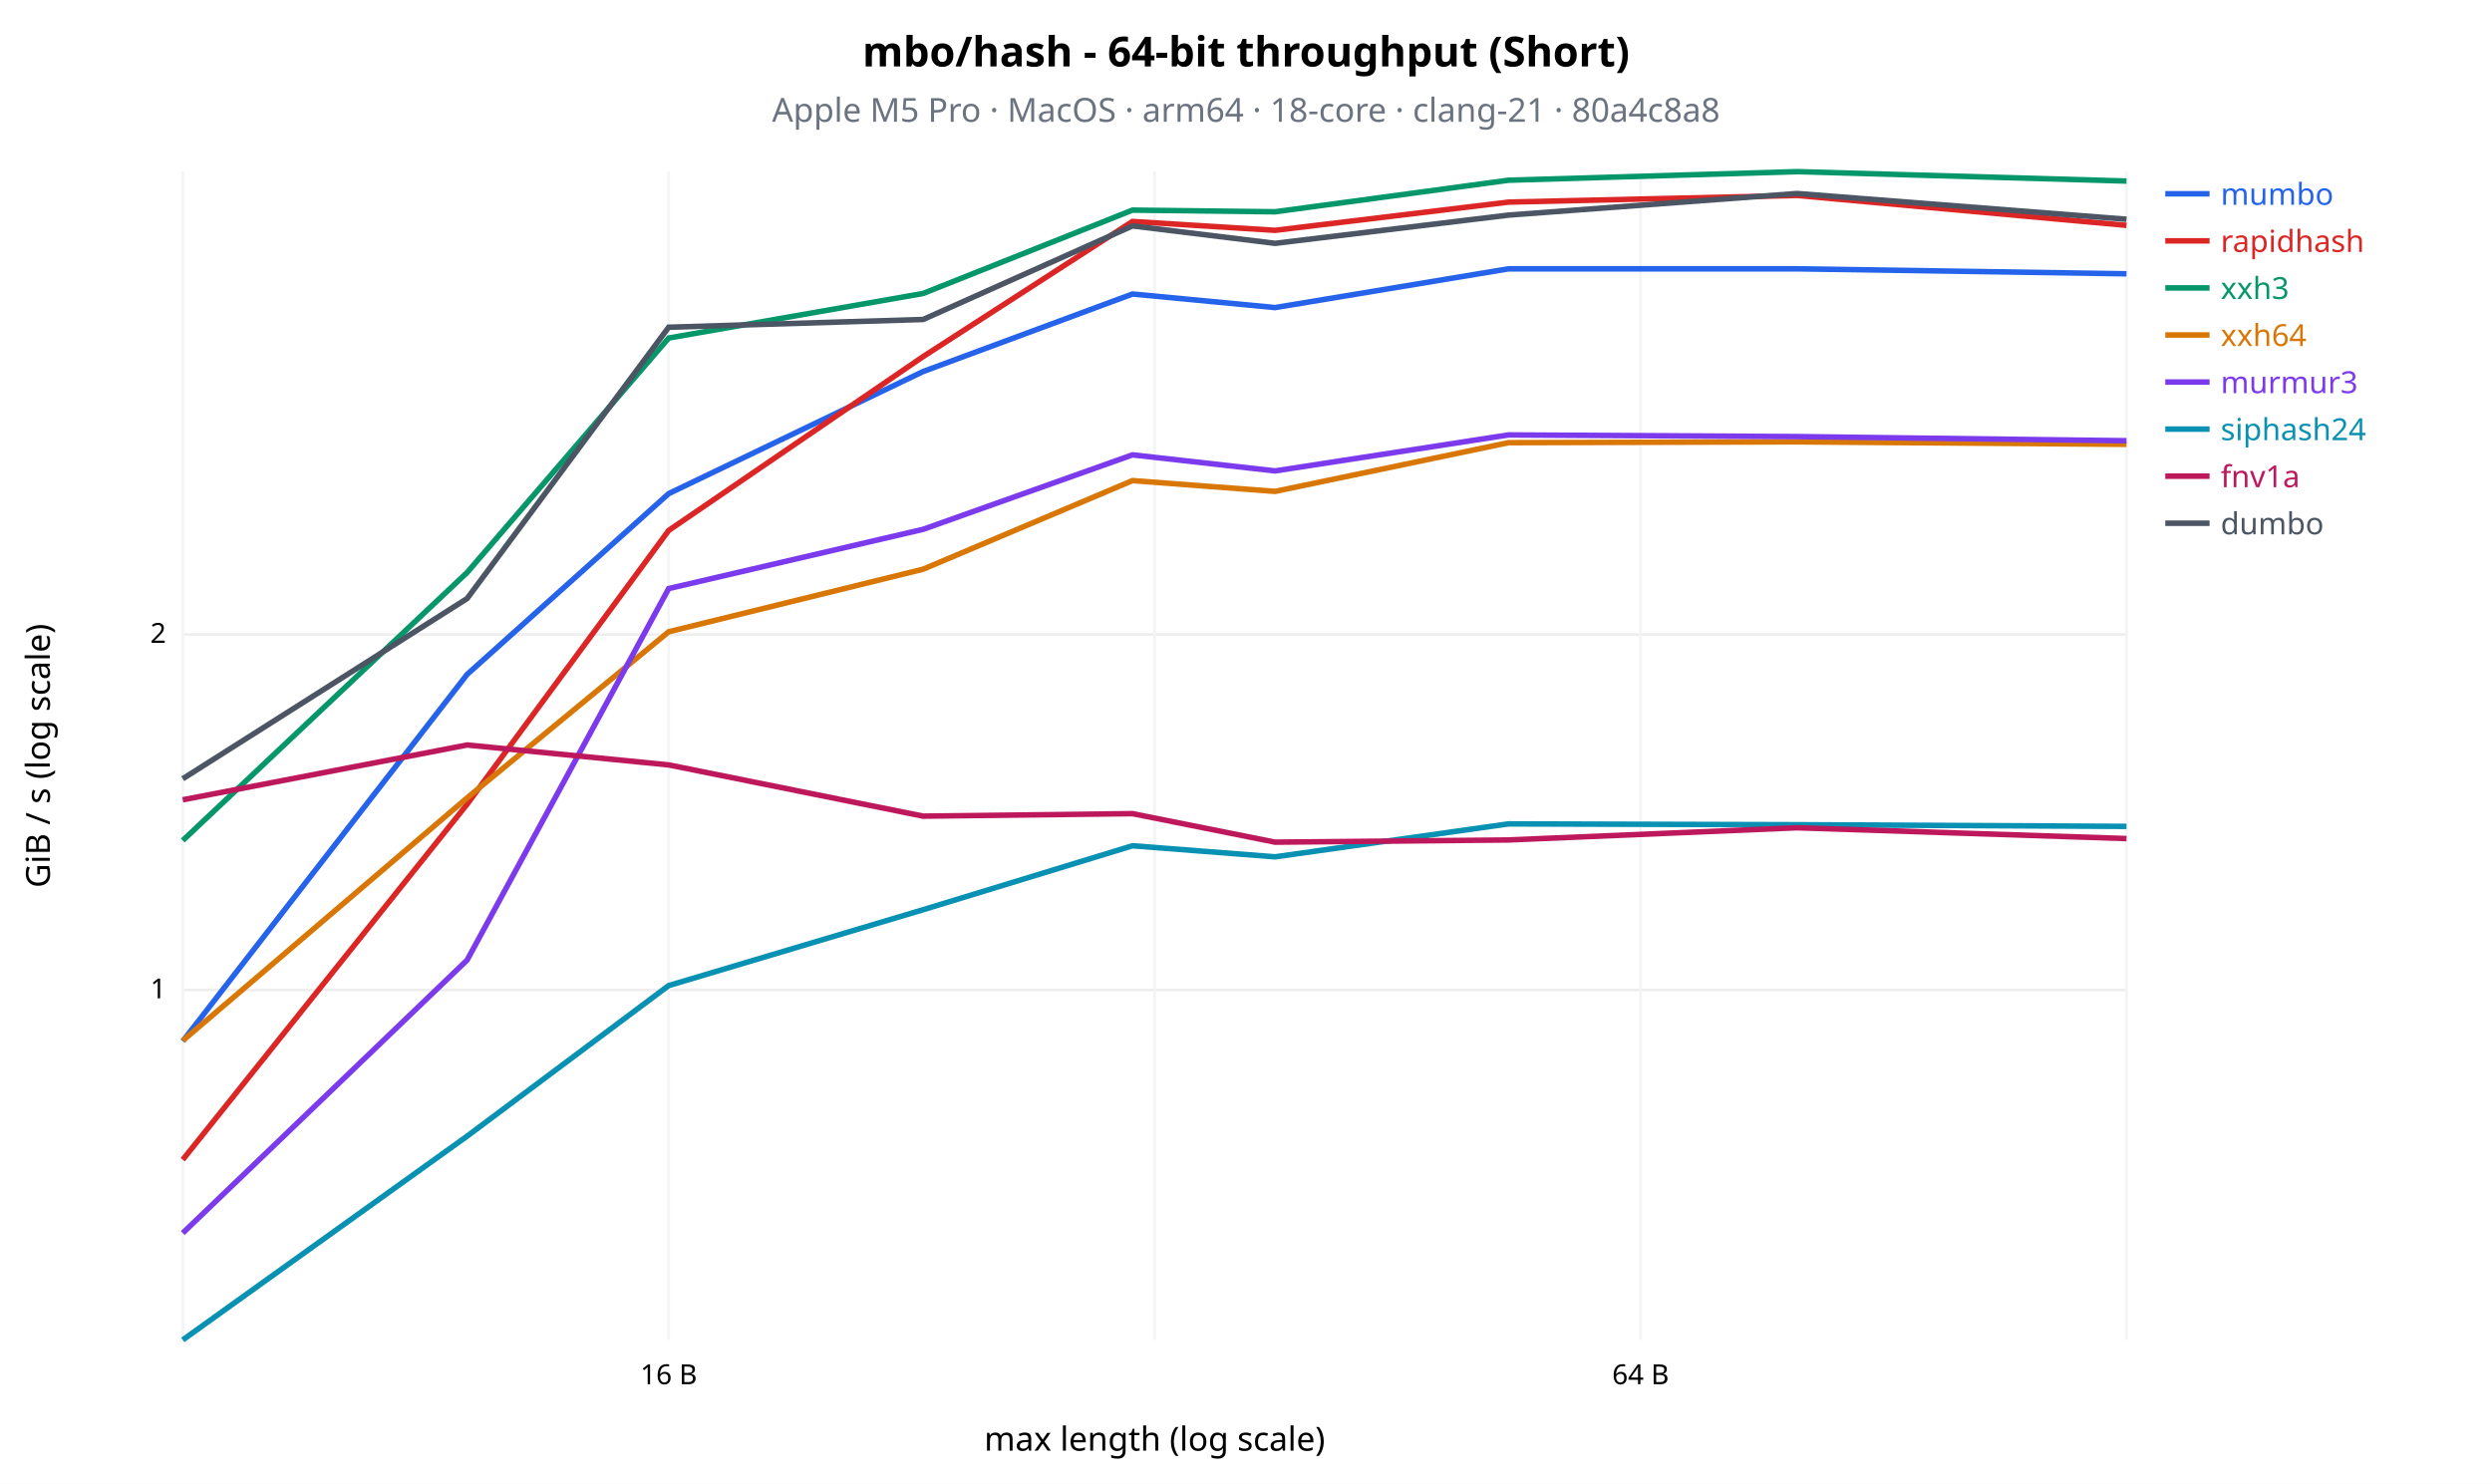
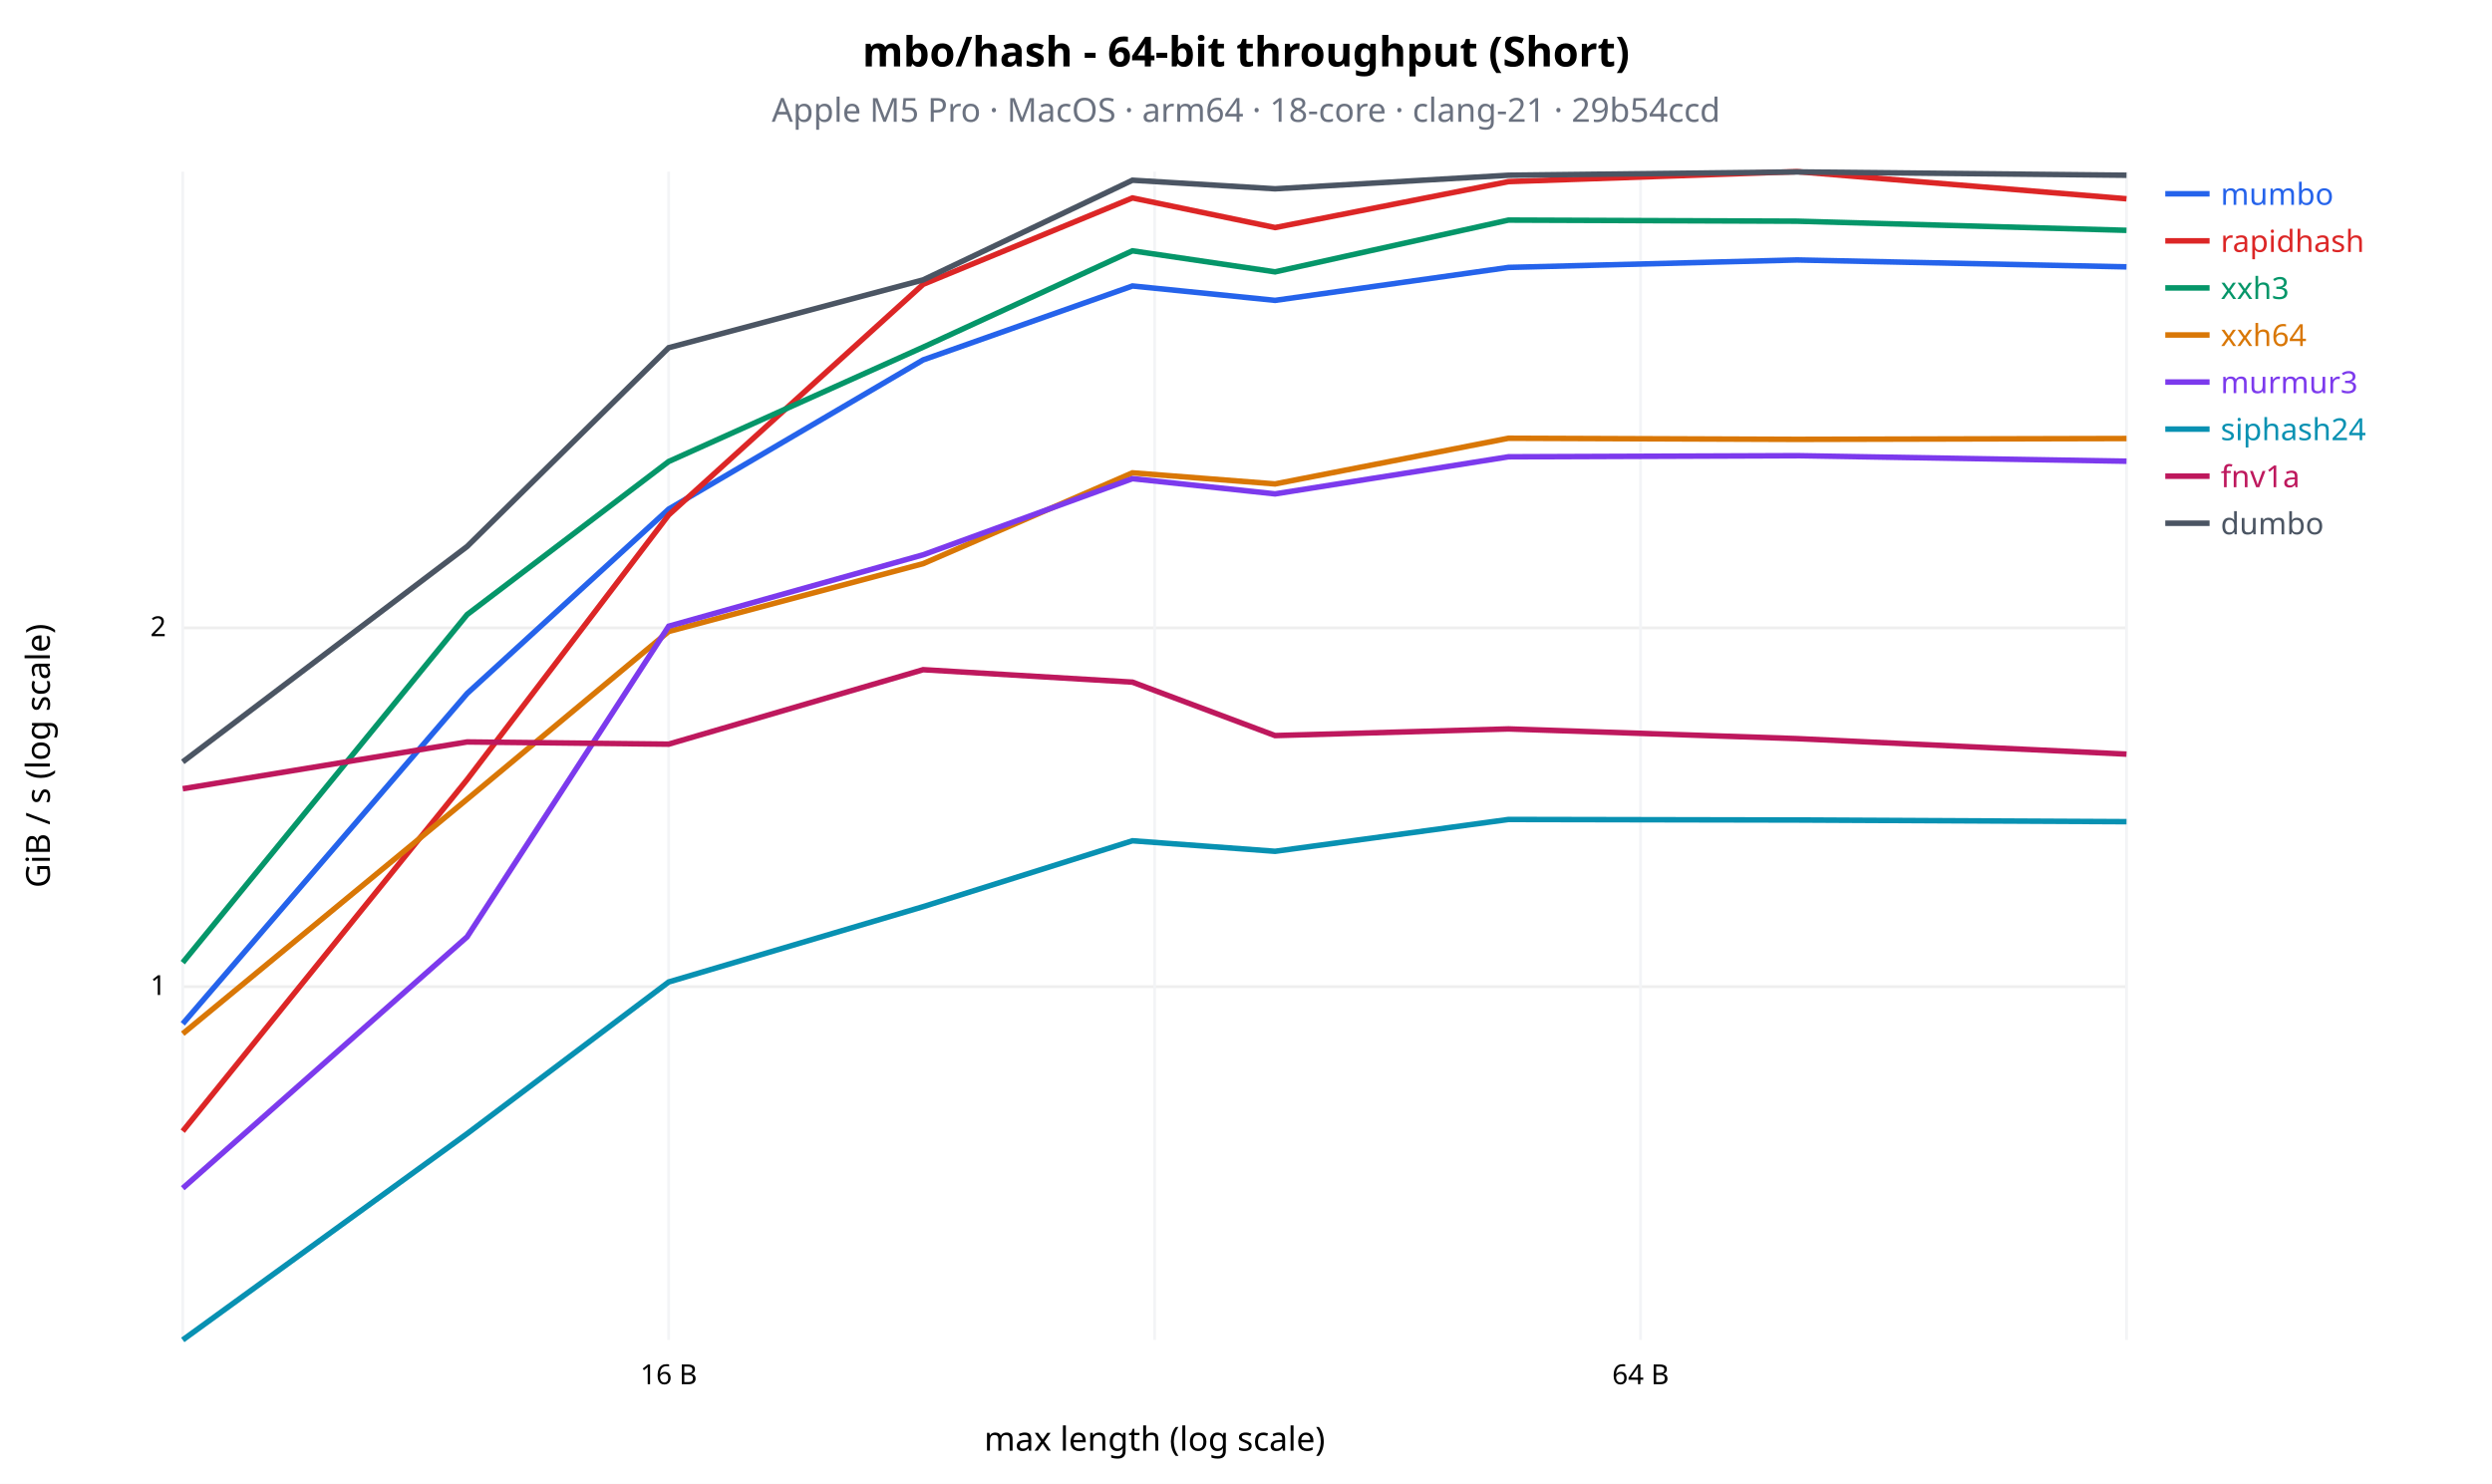
<svg xmlns="http://www.w3.org/2000/svg" width="900" height="536" font-family="sans-serif">
  <rect width="900" height="536" fill="white" />
  <text x="450" y="24" font-size="15" font-weight="bold" text-anchor="middle">mbo/hash - 64-bit throughput (Short)</text>
-   <text x="450" y="44" font-size="12" fill="#6b7280" text-anchor="middle">Apple M5 Pro · MacOS · arm64 · 18-core · clang-21 · 80a4c8a8</text>
-   <line x1="66" y1="357.6" x2="768.0" y2="357.6" stroke="#eee" />
-   <text x="60" y="360.6" font-size="10" text-anchor="end">1</text>
-   <line x1="66" y1="229.2" x2="768.0" y2="229.2" stroke="#eee" />
-   <text x="60" y="232.2" font-size="10" text-anchor="end">2</text>
+   <text x="450" y="44" font-size="12" fill="#6b7280" text-anchor="middle">Apple M5 Pro · MacOS · arm64 · 18-core · clang-21 · 29b54ccd</text>
+   <line x1="66" y1="356.4" x2="768.0" y2="356.4" stroke="#eee" />
+   <text x="60" y="359.4" font-size="10" text-anchor="end">1</text>
+   <line x1="66" y1="226.8" x2="768.0" y2="226.8" stroke="#eee" />
+   <text x="60" y="229.8" font-size="10" text-anchor="end">2</text>
  <line x1="66.0" y1="62" x2="66.0" y2="484.0" stroke="#f3f4f6" />
  <line x1="241.5" y1="62" x2="241.5" y2="484.0" stroke="#f3f4f6" />
  <text x="241.5" y="500.0" font-size="10" text-anchor="middle">16 B</text>
  <line x1="417.0" y1="62" x2="417.0" y2="484.0" stroke="#f3f4f6" />
  <line x1="592.5" y1="62" x2="592.5" y2="484.0" stroke="#f3f4f6" />
  <text x="592.5" y="500.0" font-size="10" text-anchor="middle">64 B</text>
  <line x1="768.0" y1="62" x2="768.0" y2="484.0" stroke="#f3f4f6" />
  <text x="417" y="524" font-size="12" text-anchor="middle">max length (log scale)</text>
  <text x="18" y="273" font-size="12" transform="rotate(-90 18 273)" text-anchor="middle">GiB / s (log scale)</text>
-   <polyline points="66.0,376.1 168.7,243.6 241.5,178.3 333.4,134.2 409.0,106.2 460.5,111.1 544.8,97.1 649.0,97.1 768.0,98.9" fill="none" stroke="#2563eb" stroke-width="2" />
+   <polyline points="66.0,369.8 168.7,250.5 241.5,183.9 333.4,130.0 409.0,103.3 460.5,108.5 544.8,96.6 649.0,93.9 768.0,96.4" fill="none" stroke="#2563eb" stroke-width="2" />
  <line x1="782.0" y1="70.0" x2="798.0" y2="70.0" stroke="#2563eb" stroke-width="2" />
  <text x="802.0" y="74.0" font-size="11" fill="#2563eb">mumbo</text>
-   <polyline points="66.0,418.9 168.7,290.5 241.5,191.6 333.4,128.8 409.0,80.0 460.5,83.2 544.8,73.0 649.0,70.6 768.0,81.4" fill="none" stroke="#dc2626" stroke-width="2" />
+   <polyline points="66.0,408.6 168.7,281.6 241.5,186.0 333.4,102.7 409.0,71.5 460.5,82.2 544.8,65.6 649.0,62.0 768.0,71.8" fill="none" stroke="#dc2626" stroke-width="2" />
  <line x1="782.0" y1="87.0" x2="798.0" y2="87.0" stroke="#dc2626" stroke-width="2" />
  <text x="802.0" y="91.0" font-size="11" fill="#dc2626">rapidhash</text>
-   <polyline points="66.0,303.6 168.7,206.8 241.5,122.1 333.4,106.0 409.0,75.9 460.5,76.5 544.8,65.1 649.0,62.0 768.0,65.4" fill="none" stroke="#059669" stroke-width="2" />
+   <polyline points="66.0,347.7 168.7,222.0 241.5,166.7 333.4,125.4 409.0,90.6 460.5,98.2 544.8,79.5 649.0,79.9 768.0,83.2" fill="none" stroke="#059669" stroke-width="2" />
  <line x1="782.0" y1="104.0" x2="798.0" y2="104.0" stroke="#059669" stroke-width="2" />
  <text x="802.0" y="108.0" font-size="11" fill="#059669">xxh3</text>
-   <polyline points="66.0,375.9 168.7,288.2 241.5,228.2 333.4,205.6 409.0,173.6 460.5,177.5 544.8,159.9 649.0,159.6 768.0,160.5" fill="none" stroke="#d97706" stroke-width="2" />
+   <polyline points="66.0,373.4 168.7,288.7 241.5,228.1 333.4,203.6 409.0,170.8 460.5,174.8 544.8,158.3 649.0,158.7 768.0,158.4" fill="none" stroke="#d97706" stroke-width="2" />
  <line x1="782.0" y1="121.0" x2="798.0" y2="121.0" stroke="#d97706" stroke-width="2" />
  <text x="802.0" y="125.0" font-size="11" fill="#d97706">xxh64</text>
-   <polyline points="66.0,445.4 168.7,346.8 241.5,212.6 333.4,191.2 409.0,164.3 460.5,170.1 544.8,157.1 649.0,157.7 768.0,159.2" fill="none" stroke="#7c3aed" stroke-width="2" />
+   <polyline points="66.0,429.2 168.7,338.4 241.5,226.2 333.4,200.4 409.0,172.9 460.5,178.4 544.8,165.0 649.0,164.6 768.0,166.6" fill="none" stroke="#7c3aed" stroke-width="2" />
  <line x1="782.0" y1="138.0" x2="798.0" y2="138.0" stroke="#7c3aed" stroke-width="2" />
  <text x="802.0" y="142.0" font-size="11" fill="#7c3aed">murmur3</text>
-   <polyline points="66.0,484.0 168.7,410.4 241.5,356.0 333.4,328.6 409.0,305.5 460.5,309.5 544.8,297.6 649.0,297.9 768.0,298.5" fill="none" stroke="#0891b2" stroke-width="2" />
+   <polyline points="66.0,484.0 168.7,409.5 241.5,354.7 333.4,327.5 409.0,303.7 460.5,307.5 544.8,296.0 649.0,296.2 768.0,296.8" fill="none" stroke="#0891b2" stroke-width="2" />
  <line x1="782.0" y1="155.0" x2="798.0" y2="155.0" stroke="#0891b2" stroke-width="2" />
  <text x="802.0" y="159.0" font-size="11" fill="#0891b2">siphash24</text>
-   <polyline points="66.0,288.9 168.7,269.1 241.5,276.3 333.4,294.8 409.0,293.9 460.5,304.2 544.8,303.4 649.0,299.0 768.0,302.9" fill="none" stroke="#be185d" stroke-width="2" />
+   <polyline points="66.0,284.9 168.7,268.0 241.5,268.8 333.4,241.9 409.0,246.4 460.5,265.7 544.8,263.3 649.0,266.8 768.0,272.4" fill="none" stroke="#be185d" stroke-width="2" />
  <line x1="782.0" y1="172.0" x2="798.0" y2="172.0" stroke="#be185d" stroke-width="2" />
  <text x="802.0" y="176.0" font-size="11" fill="#be185d">fnv1a</text>
-   <polyline points="66.0,281.3 168.7,216.2 241.5,118.2 333.4,115.4 409.0,81.6 460.5,87.9 544.8,77.7 649.0,69.9 768.0,79.2" fill="none" stroke="#4b5563" stroke-width="2" />
+   <polyline points="66.0,275.2 168.7,197.4 241.5,125.6 333.4,101.1 409.0,65.1 460.5,68.2 544.8,63.3 649.0,62.1 768.0,63.3" fill="none" stroke="#4b5563" stroke-width="2" />
  <line x1="782.0" y1="189.0" x2="798.0" y2="189.0" stroke="#4b5563" stroke-width="2" />
  <text x="802.0" y="193.0" font-size="11" fill="#4b5563">dumbo</text>
</svg>
